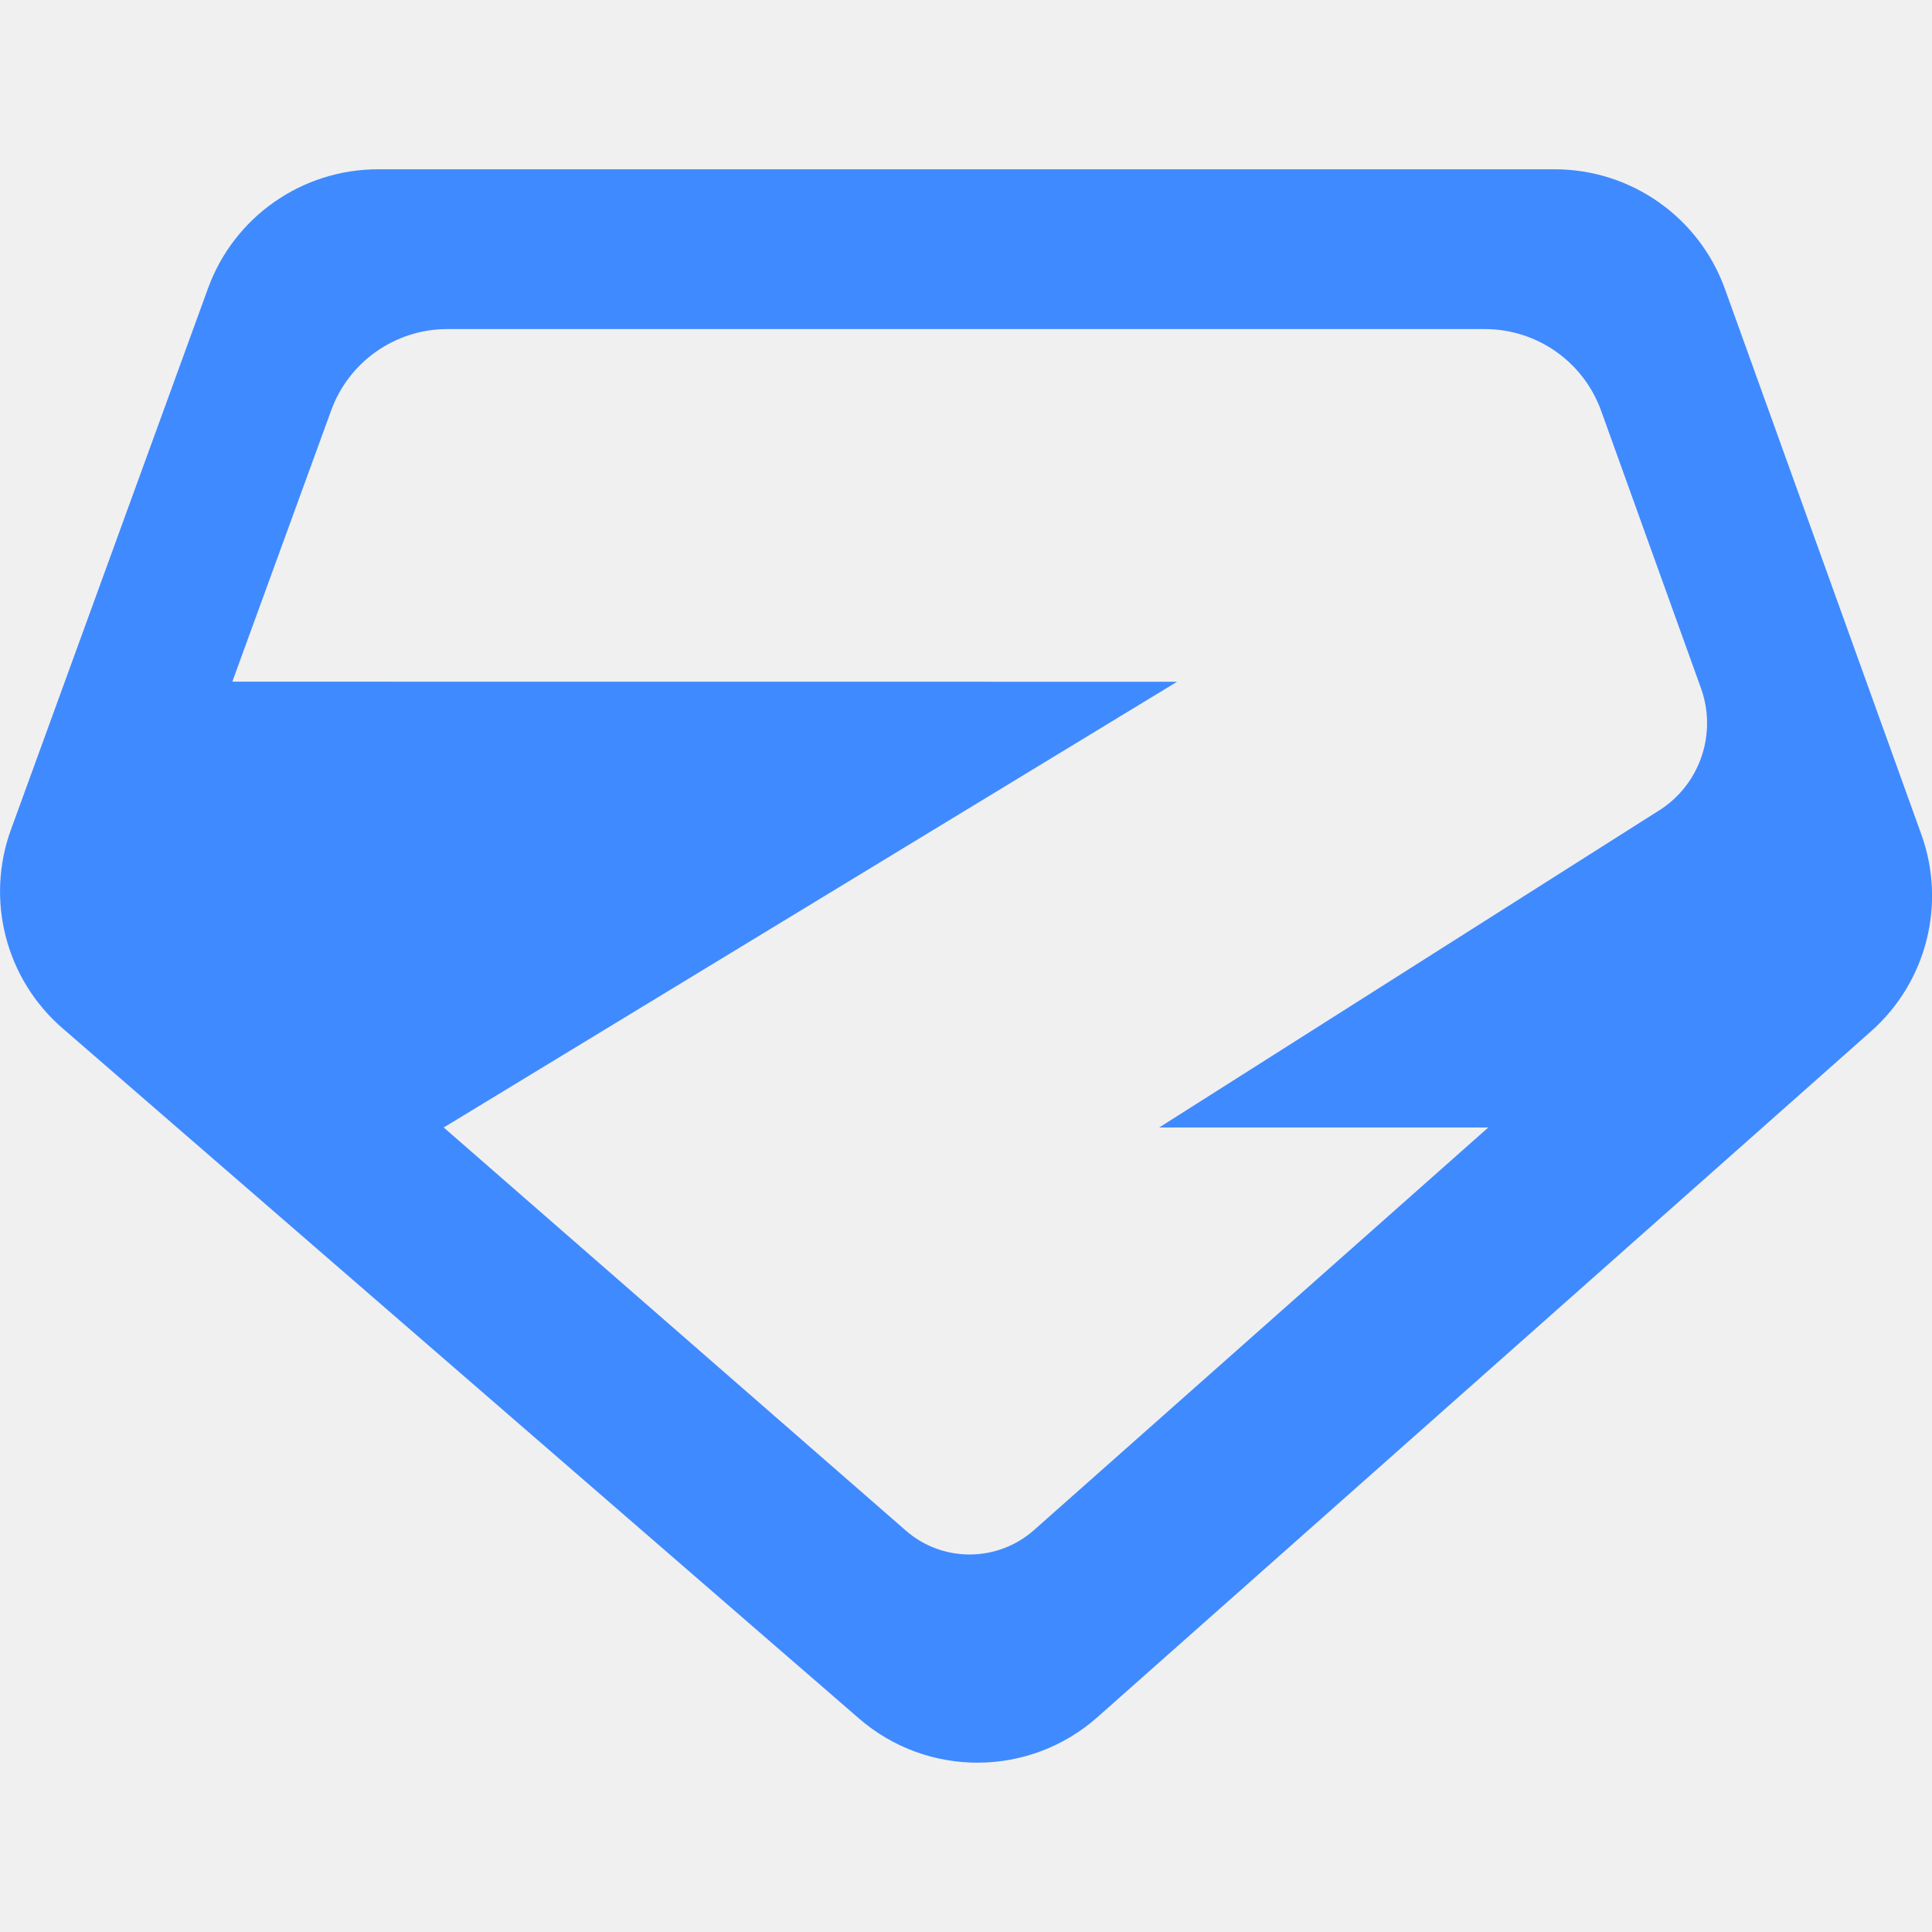
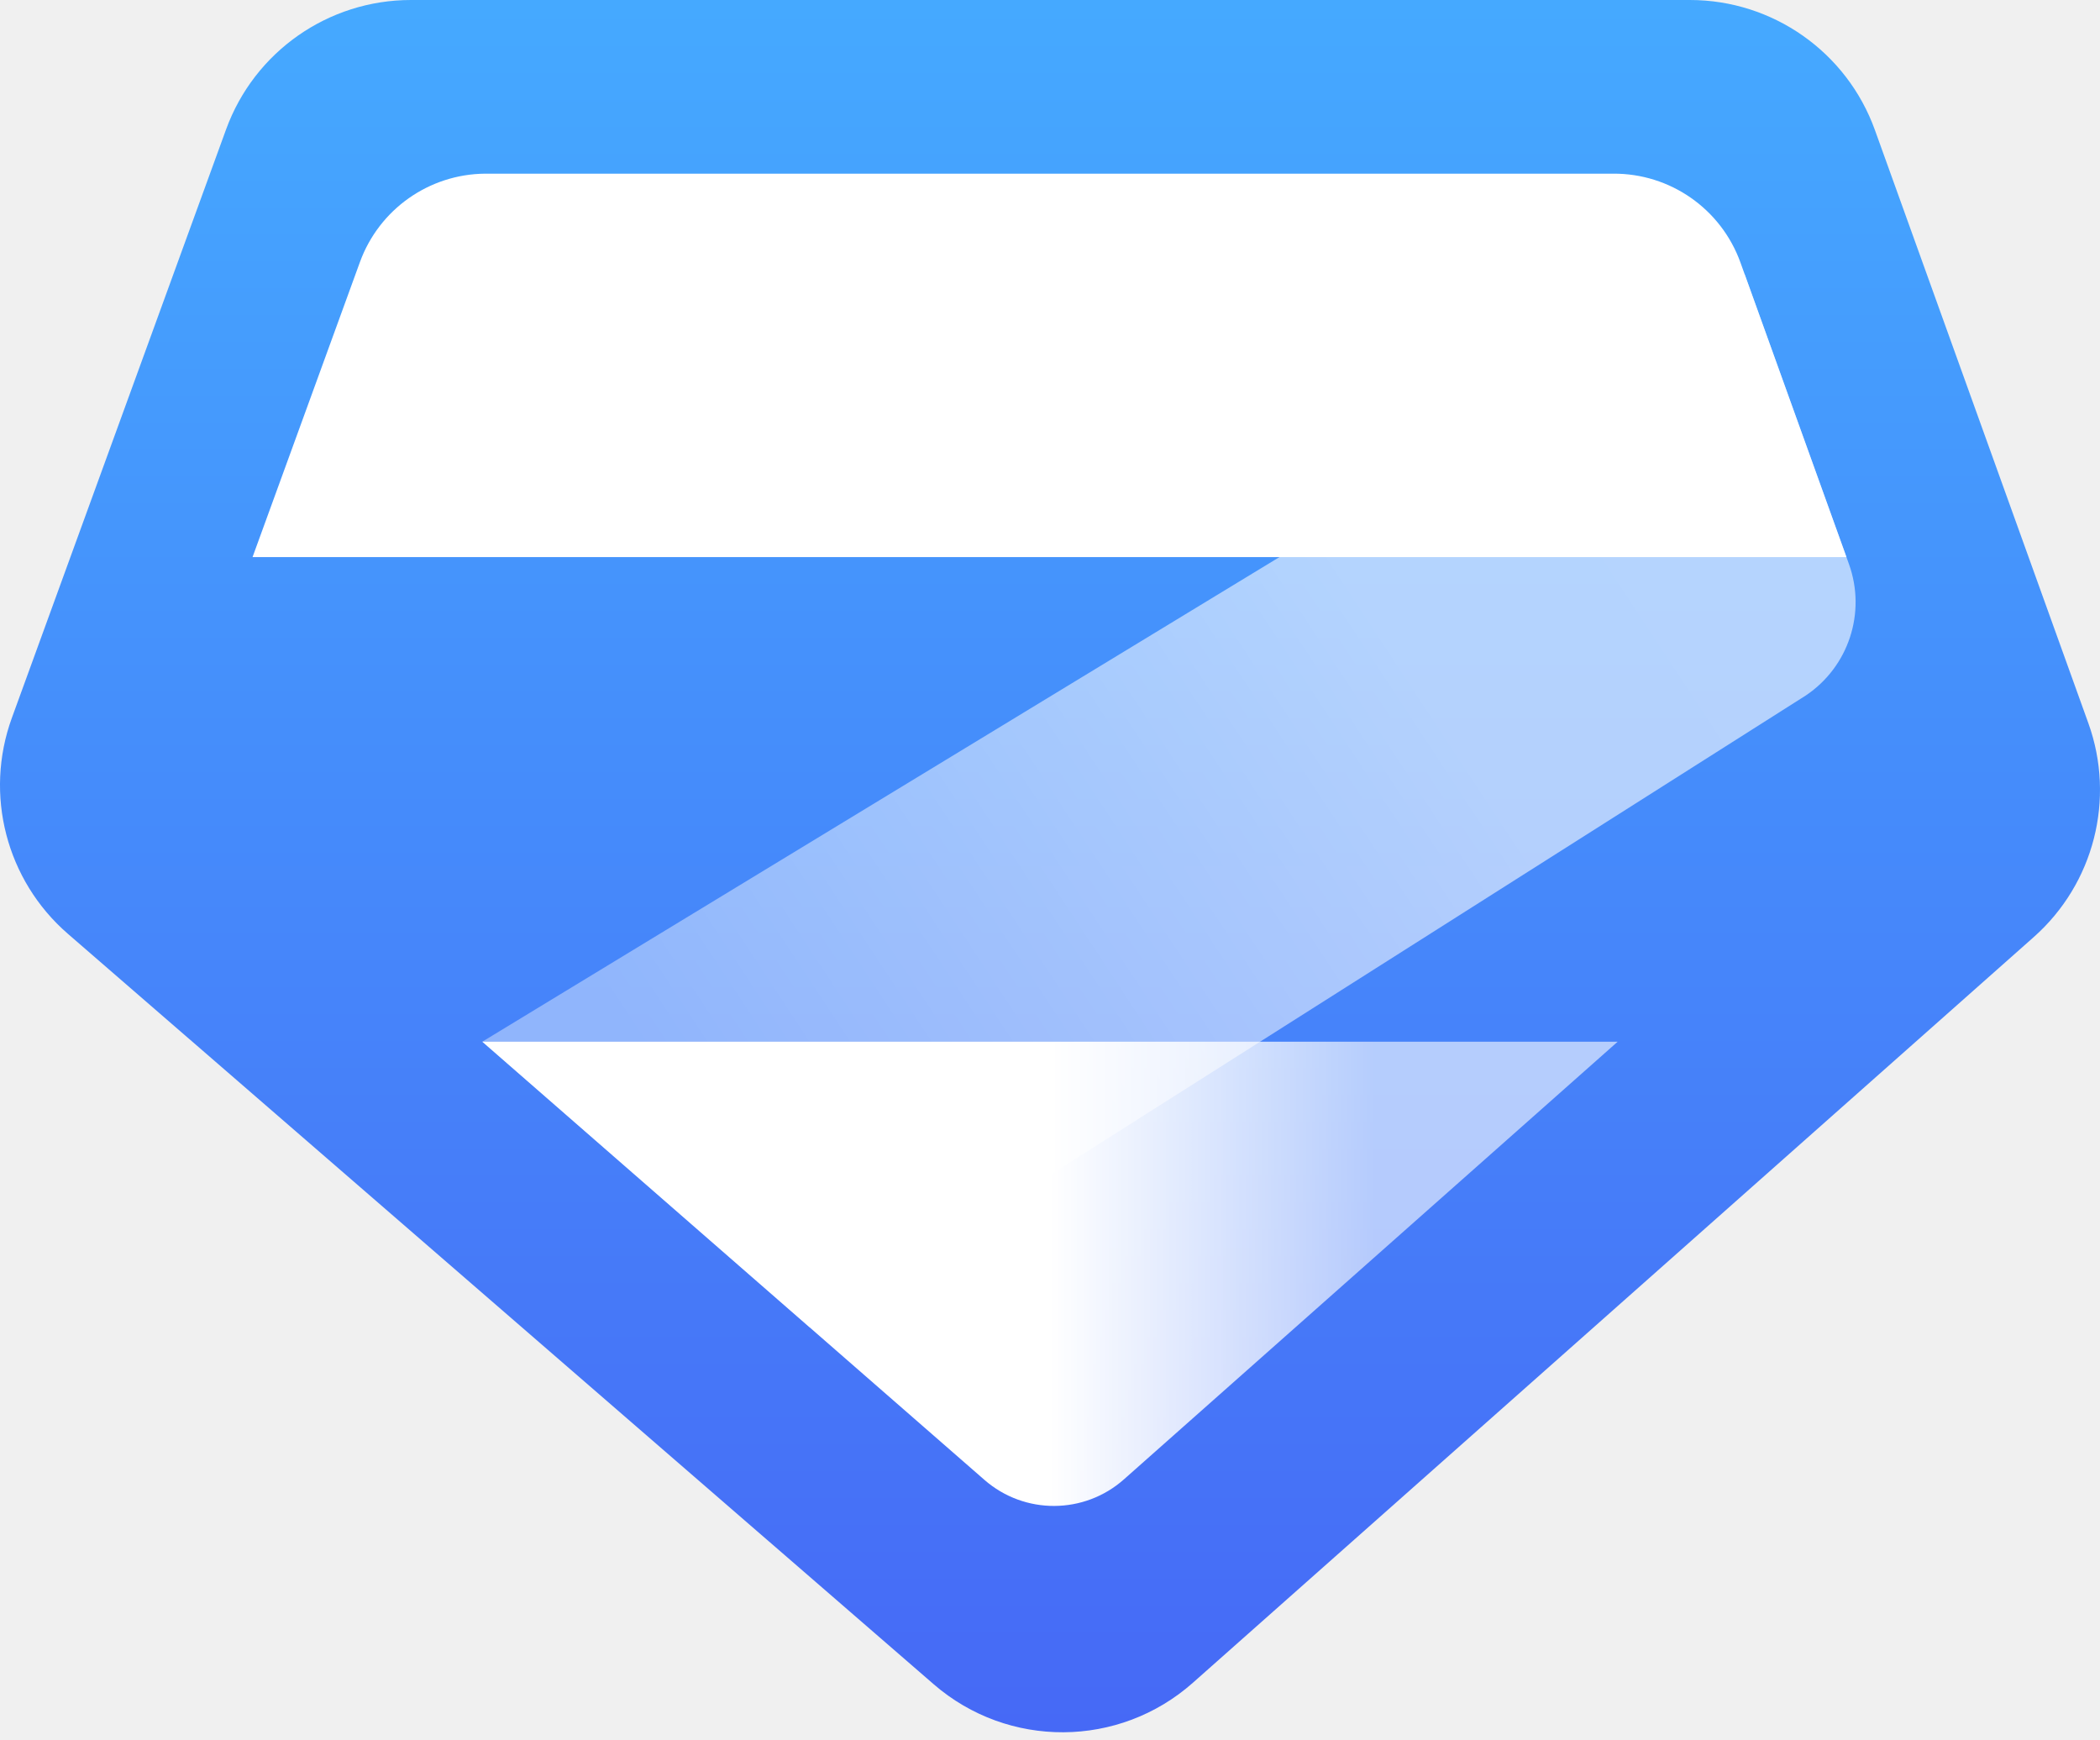
- <svg xmlns="http://www.w3.org/2000/svg" fill="#408AFF" role="img" viewBox="0 0 24 24">
-   <path d="M2.584 3.582a2.247 2.247 0 0 1 2.112-1.479h14.617c.948 0 1.794.595 2.115 1.487l2.44 6.777a2.248 2.248 0 0 1-.624 2.443l-9.61 8.52a2.247 2.247 0 0 1-2.963.018L.776 12.773a2.248 2.248 0 0 1-.64-2.467Zm12.038 4.887-9.11 5.537 5.74 5.007c.456.399 1.139.396 1.593-.006l5.643-5.001H14.4l6.239-3.957c.488-.328.69-.947.491-1.5l-1.24-3.446a1.535 1.535 0 0 0-1.456-1.015H5.545a1.535 1.535 0 0 0-1.431 1.01l-1.228 3.37z" />
+ <svg xmlns="http://www.w3.org/2000/svg" xmlns:xlink="http://www.w3.org/1999/xlink" viewBox="0 0 256 212" version="1.1" preserveAspectRatio="xMidYMid">
+   <defs>
+     <linearGradient x1="50%" y1="100.031%" x2="50%" y2="0%" id="linearGradient-1">
+       <stop stop-color="#4669F6" offset="0%" />
+       <stop stop-color="#45A9FF" offset="100%" />
+     </linearGradient>
+     <linearGradient x1="95.049%" y1="28.918%" x2="10.721%" y2="71.593%" id="linearGradient-2">
+       <stop stop-color="#FFFFFF" stop-opacity="0.6" offset="0%" />
+       <stop stop-color="#FFFFFF" stop-opacity="0.595" offset="30.534%" />
+       <stop stop-color="#FFFFFF" stop-opacity="0.4" offset="100%" />
+     </linearGradient>
+     <linearGradient x1="78.289%" y1="50%" x2="50%" y2="50%" id="linearGradient-3">
+       <stop stop-color="#FFFFFF" stop-opacity="0.6" offset="0%" />
+       <stop stop-color="#FFFFFF" offset="100%" />
+     </linearGradient>
+     <path d="M137.011,180.305 C132.167,184.597 124.889,184.625 120.011,180.37 L58.795,126.961 L197.203,126.961 L137.011,180.305 Z" id="path-4" />
+   </defs>
+   <g>
+     <path d="M50.087,0 C40.01,0 31.008,6.302 27.561,15.772 L27.561,15.772 L1.447,87.494 C-1.953,96.834 0.763,107.304 8.275,113.813 L8.275,113.813 L113.817,205.272 C122.905,213.148 136.423,213.071 145.421,205.092 L145.421,205.092 L247.931,114.203 C255.269,107.696 257.904,97.375 254.583,88.147 L254.583,88.147 L228.563,15.855 C225.139,6.342 216.116,0 206.007,0 L206.007,0 L50.087,0 Z" fill="url(#linearGradient-1)" />
+     <path d="M225.397,68.751 C227.522,74.656 225.363,81.25 220.155,84.753 L98.71,161.785 L58.795,126.961 L212.684,33.426 L225.397,68.751 Z" fill="url(#linearGradient-2)" />
+     <path d="M212.169,31.997 L225.091,67.898 L30.786,67.898 L43.878,31.941 C46.218,25.515 52.303,21.22 59.141,21.167 L196.636,21.167 C203.588,21.115 209.815,25.457 212.169,31.997" fill="#FFFFFF" />
+     <mask id="mask-5" fill="white">
+       <use xlink:href="#path-4" />
+     </mask>
+     <use fill="url(#linearGradient-3)" xlink:href="#path-4" />
+   </g>
</svg>
